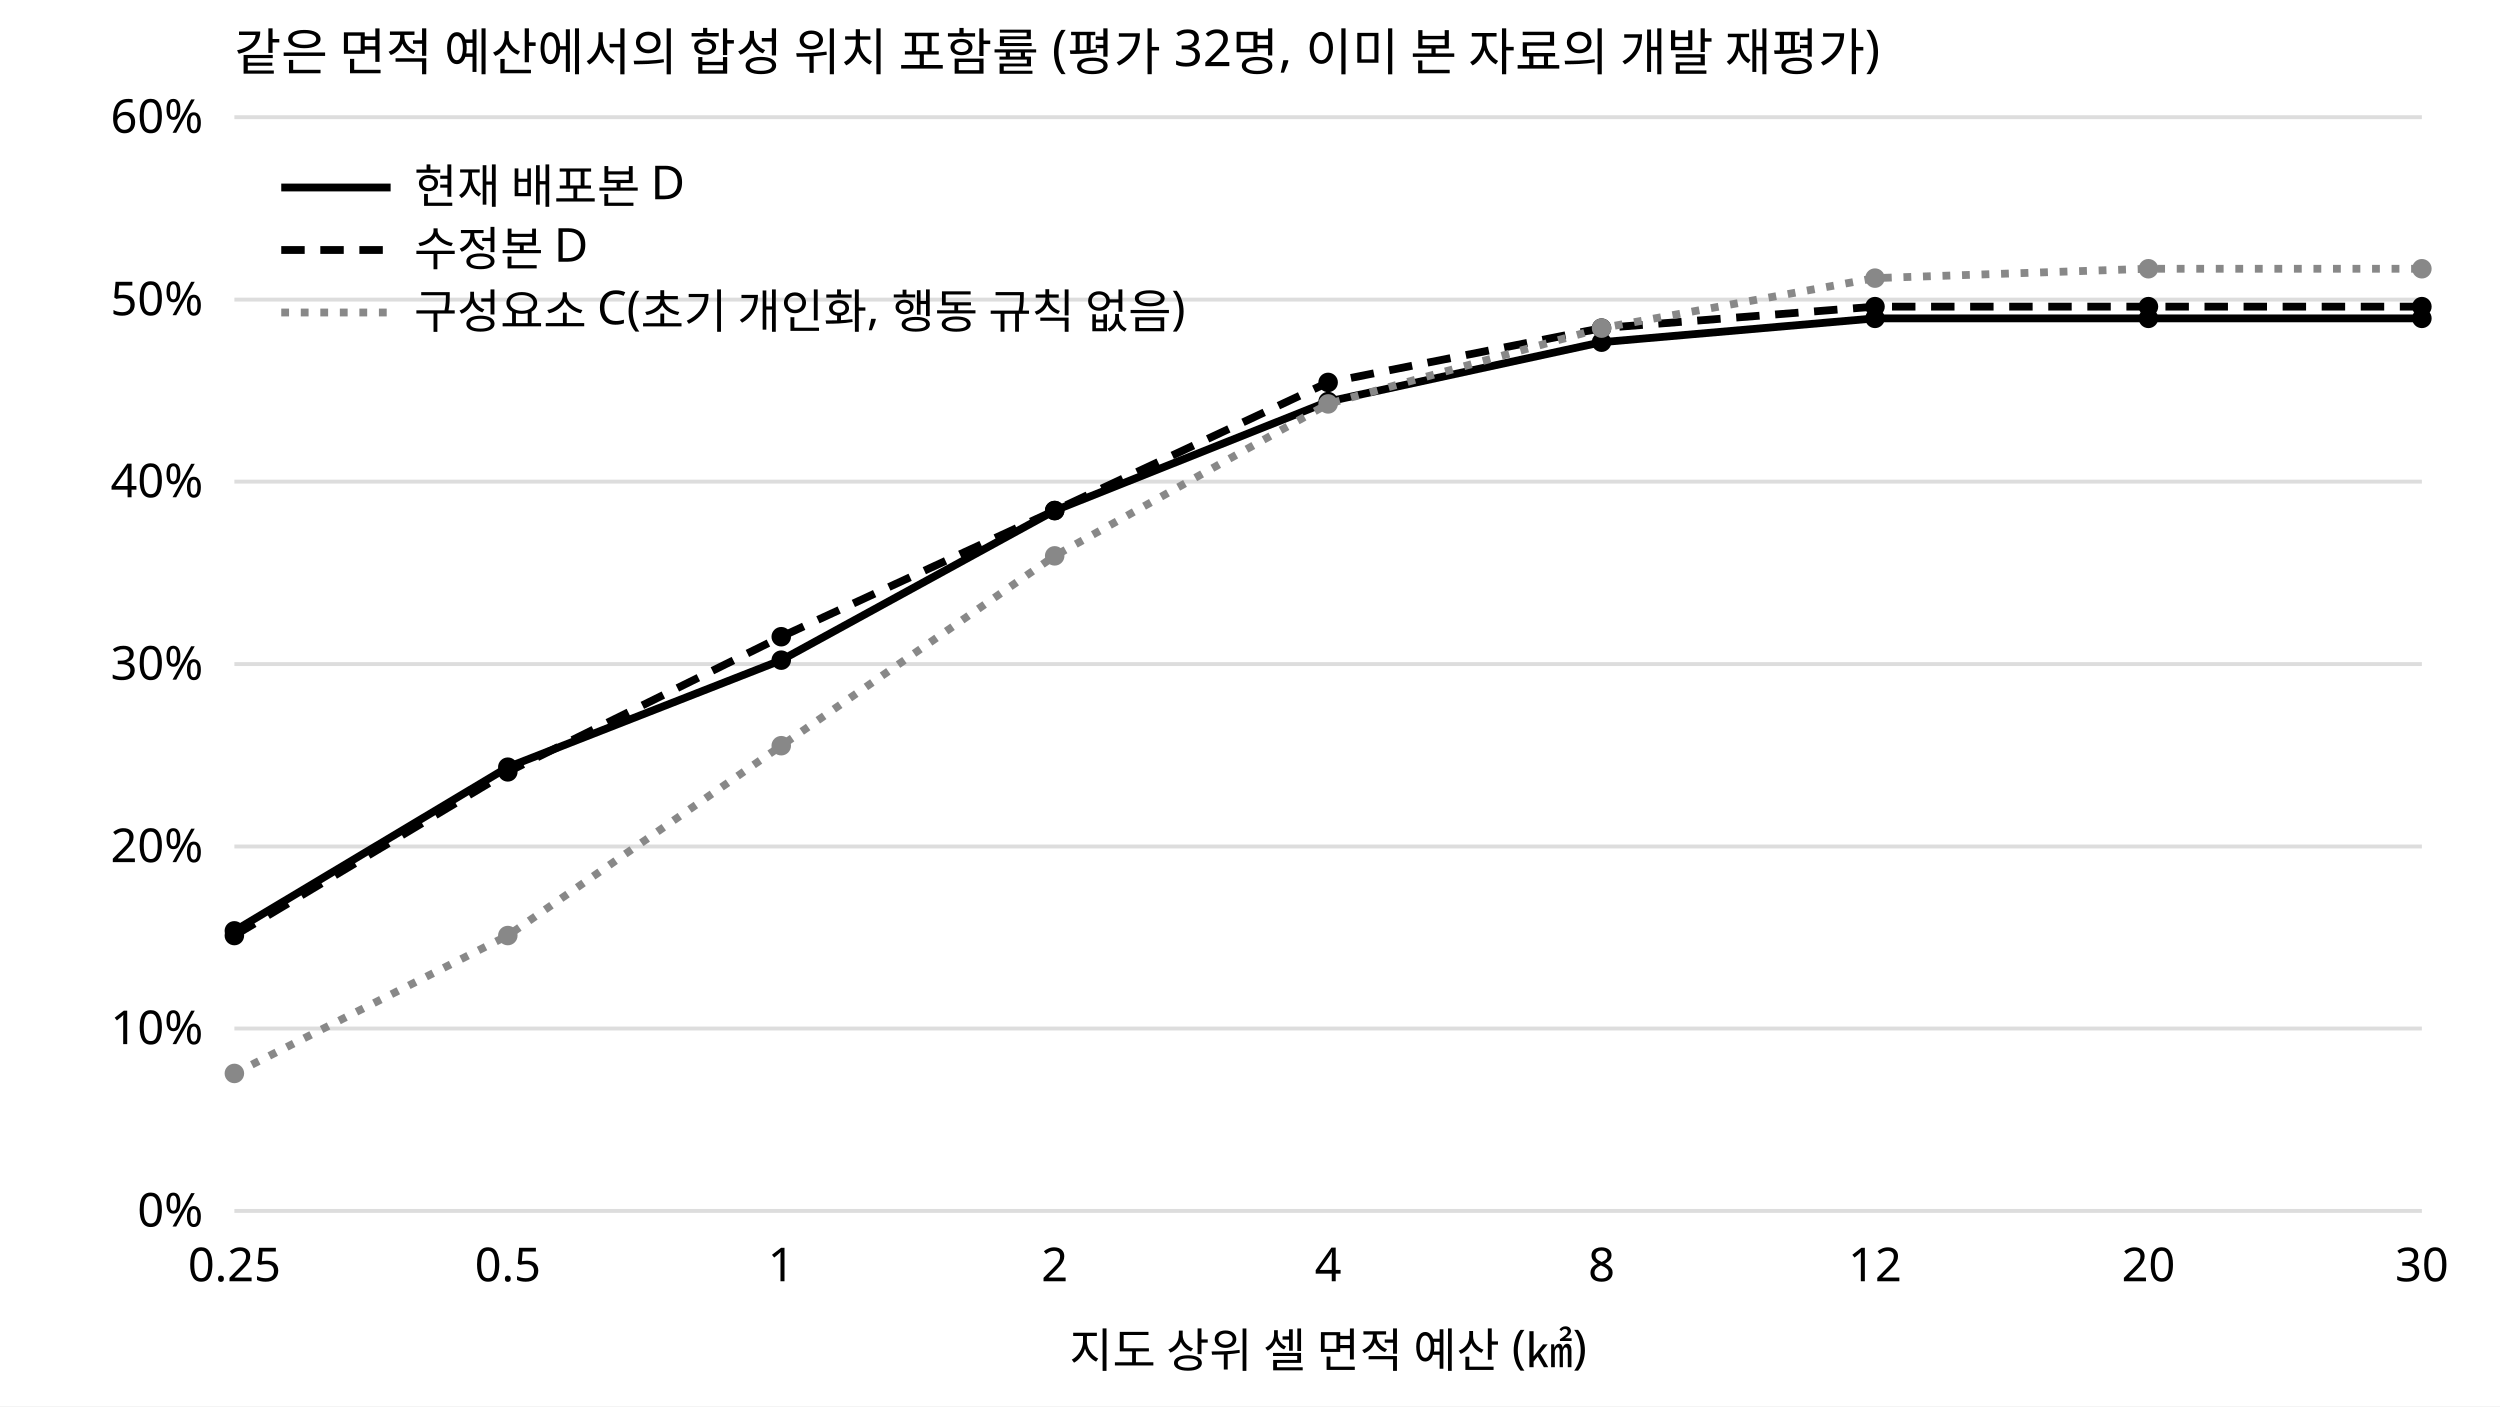
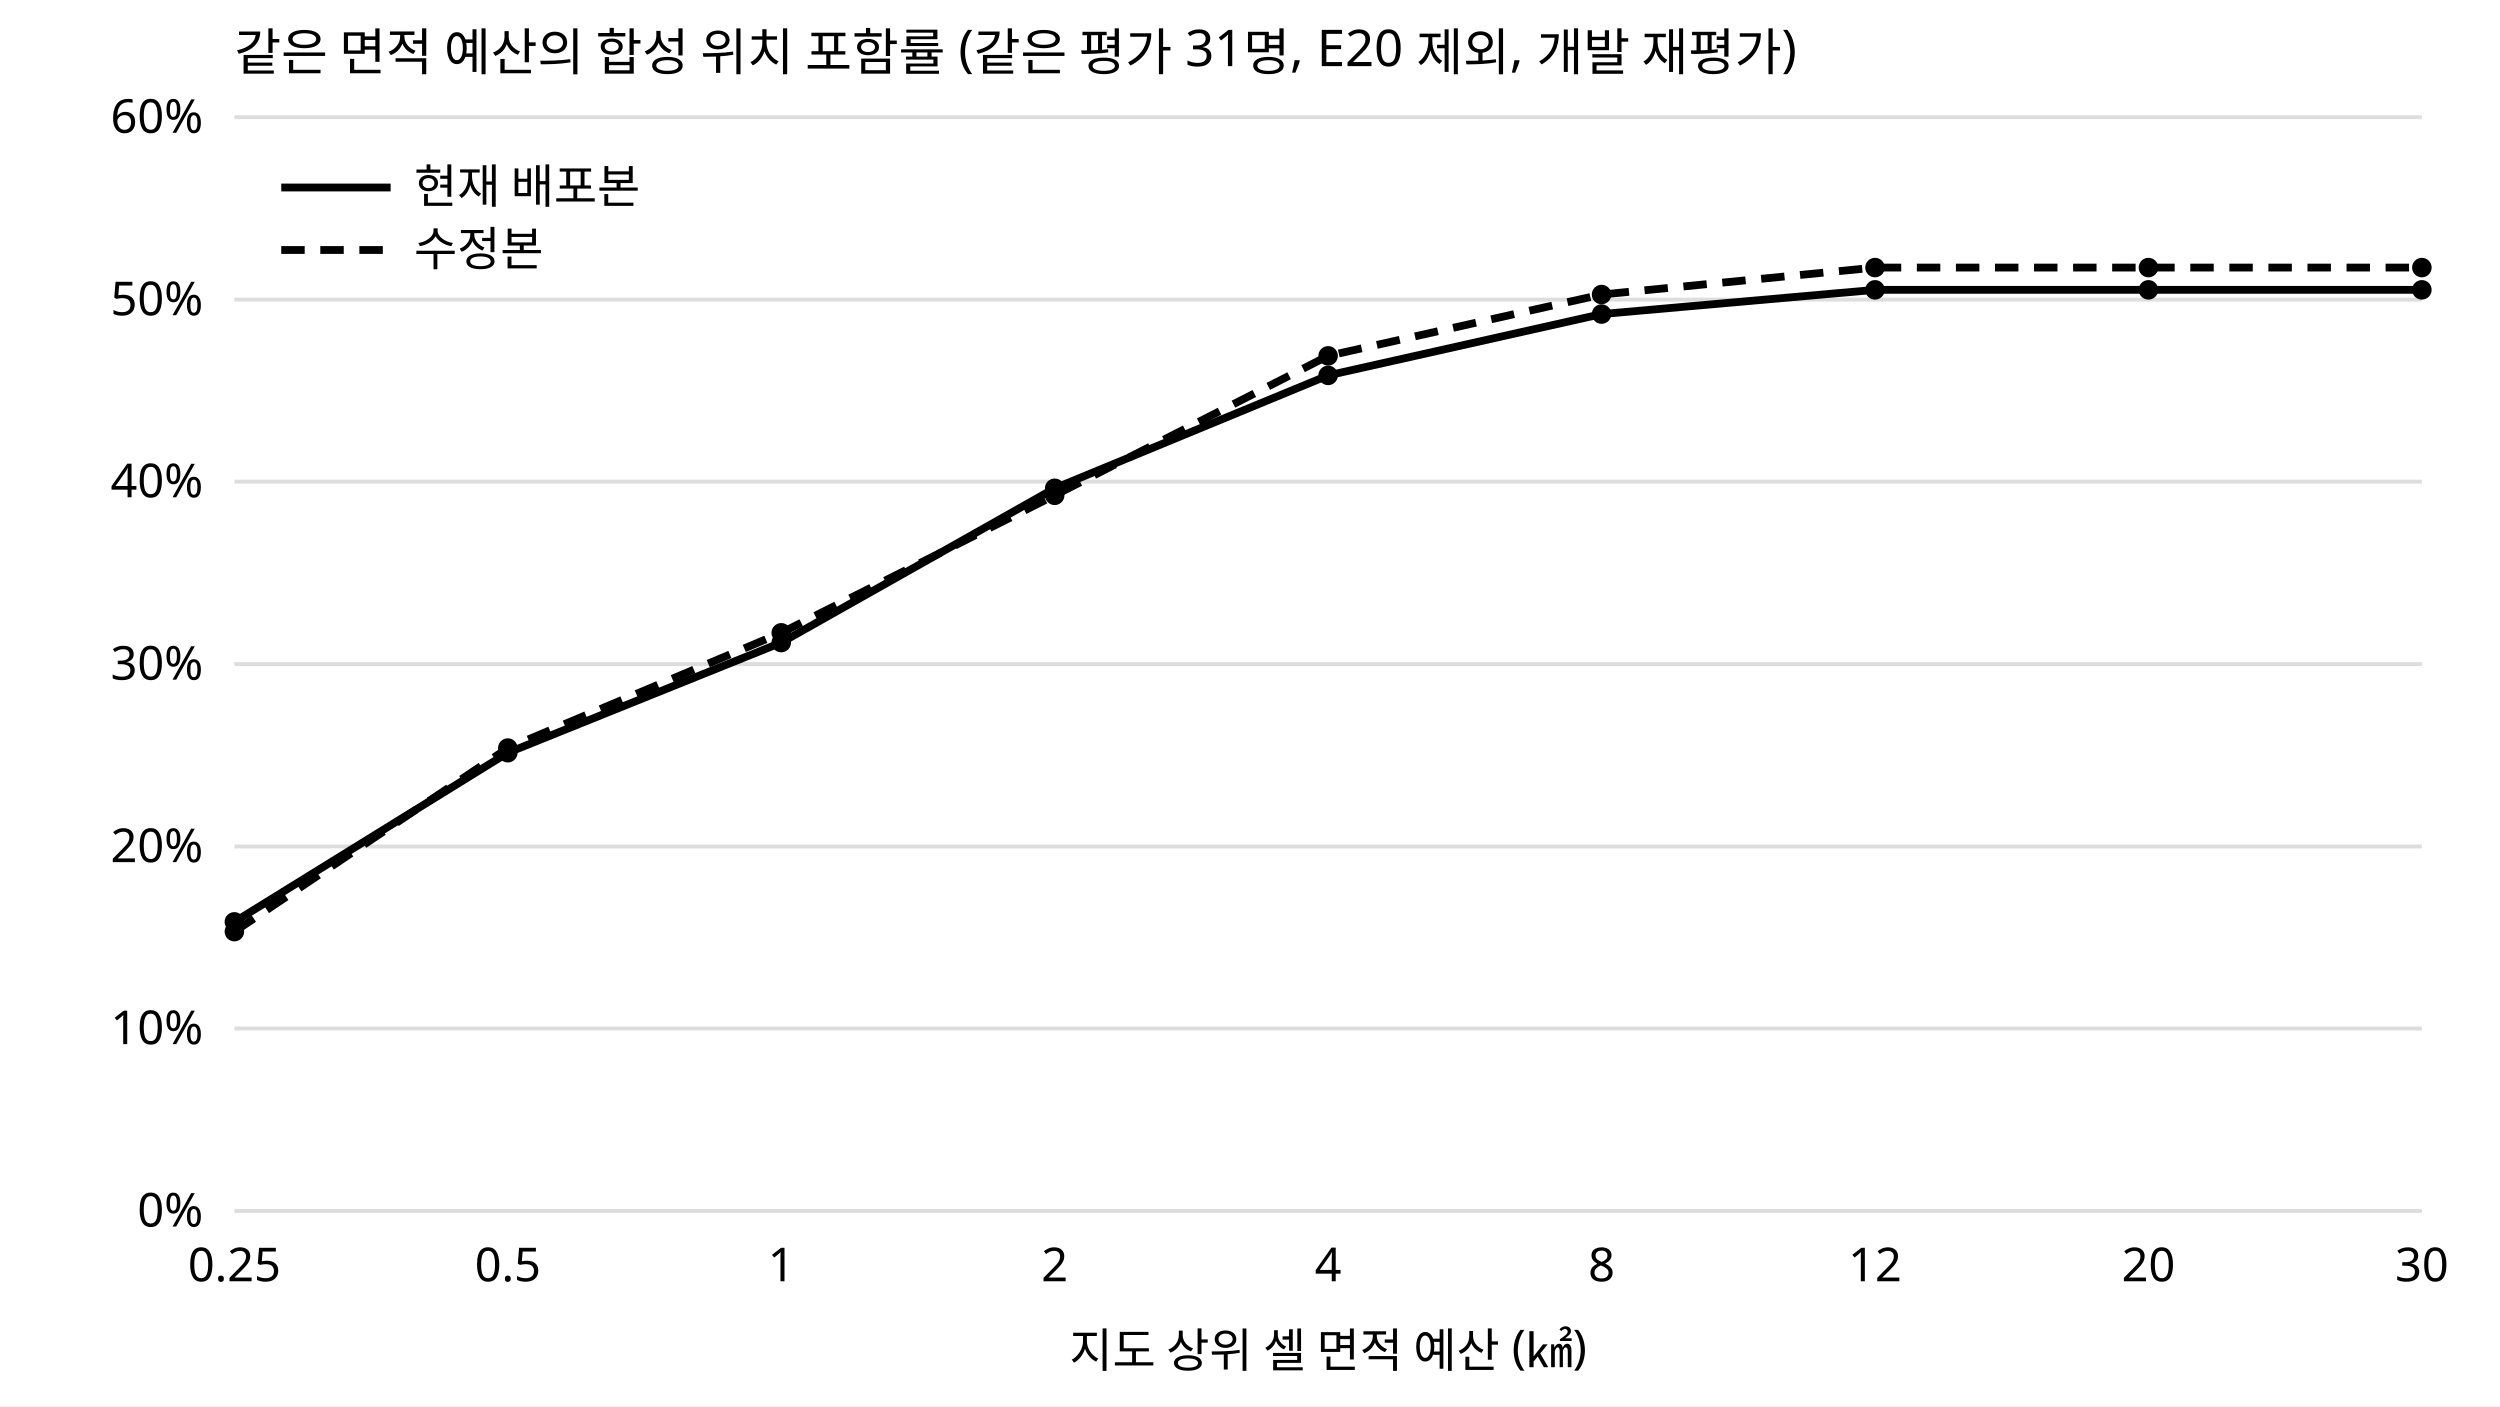
<svg xmlns="http://www.w3.org/2000/svg" viewBox="0 0 640 360" font-family="Apple SD Gothic Neo, sans-serif" font-size="12">
  <rect width="640" height="360" fill="#fff" />
-   <text x="60" y="18" font-size="13">같은 면적 예산에서의 합성 위치 포함률 (평가 32명, 이미 본 자료의 개발 재평가)</text>
+   <text x="60" y="18" font-size="13">같은 면적 예산의 합성 위치 포함률 (같은 평가 31명, E20 제외, 개발 재평가)</text>
  <line x1="60" x2="620" y1="310.0" y2="310.0" stroke="#ddd" />
  <text x="52" y="314.0" text-anchor="end">0%</text>
  <line x1="60" x2="620" y1="263.3" y2="263.3" stroke="#ddd" />
  <text x="52" y="267.3" text-anchor="end">10%</text>
  <line x1="60" x2="620" y1="216.7" y2="216.7" stroke="#ddd" />
  <text x="52" y="220.7" text-anchor="end">20%</text>
  <line x1="60" x2="620" y1="170.0" y2="170.0" stroke="#ddd" />
  <text x="52" y="174.0" text-anchor="end">30%</text>
  <line x1="60" x2="620" y1="123.3" y2="123.3" stroke="#ddd" />
  <text x="52" y="127.3" text-anchor="end">40%</text>
  <line x1="60" x2="620" y1="76.7" y2="76.7" stroke="#ddd" />
  <text x="52" y="80.7" text-anchor="end">50%</text>
  <line x1="60" x2="620" y1="30.0" y2="30.0" stroke="#ddd" />
  <text x="52" y="34.0" text-anchor="end">60%</text>
  <text x="60.0" y="328" text-anchor="middle">0.25</text>
  <text x="130.0" y="328" text-anchor="middle">0.5</text>
  <text x="200.0" y="328" text-anchor="middle">1</text>
  <text x="270.0" y="328" text-anchor="middle">2</text>
  <text x="340.0" y="328" text-anchor="middle">4</text>
  <text x="410.0" y="328" text-anchor="middle">8</text>
  <text x="480.0" y="328" text-anchor="middle">12</text>
  <text x="550.0" y="328" text-anchor="middle">20</text>
  <text x="620.0" y="328" text-anchor="middle">30</text>
  <text x="340.0" y="350" text-anchor="middle">지도 상위 셀 면적 예산 (㎢)</text>
-   <polyline points="60.0,238.3 130.0,196.4 200.0,169.0 270.0,130.7 340.0,102.8 410.0,87.6 480.0,81.5 550.0,81.5 620.0,81.5" fill="none" stroke="#000" stroke-width="2" stroke-dasharray="" />
-   <circle cx="60.0" cy="238.3" r="2.5" fill="#000" />
-   <circle cx="130.0" cy="196.4" r="2.5" fill="#000" />
-   <circle cx="200.0" cy="169.0" r="2.5" fill="#000" />
-   <circle cx="270.0" cy="130.7" r="2.5" fill="#000" />
-   <circle cx="340.0" cy="102.8" r="2.5" fill="#000" />
-   <circle cx="410.0" cy="87.6" r="2.5" fill="#000" />
-   <circle cx="480.0" cy="81.5" r="2.5" fill="#000" />
-   <circle cx="550.0" cy="81.5" r="2.5" fill="#000" />
-   <circle cx="620.0" cy="81.5" r="2.5" fill="#000" />
+   <polyline points="60.0,236.0 130.0,192.7 200.0,164.5 270.0,125.0 340.0,96.1 410.0,80.4 480.0,74.2 550.0,74.2 620.0,74.2" fill="none" stroke="#000" stroke-width="2" stroke-dasharray="" />
+   <circle cx="60.0" cy="236.0" r="2.5" fill="#000" />
+   <circle cx="130.0" cy="192.7" r="2.5" fill="#000" />
+   <circle cx="200.0" cy="164.5" r="2.5" fill="#000" />
+   <circle cx="270.0" cy="125.0" r="2.5" fill="#000" />
+   <circle cx="340.0" cy="96.1" r="2.5" fill="#000" />
+   <circle cx="410.0" cy="80.4" r="2.5" fill="#000" />
+   <circle cx="480.0" cy="74.2" r="2.5" fill="#000" />
+   <circle cx="550.0" cy="74.2" r="2.5" fill="#000" />
+   <circle cx="620.0" cy="74.2" r="2.5" fill="#000" />
  <line x1="72" x2="100" y1="48" y2="48" stroke="#000" stroke-width="2" stroke-dasharray="" />
-   <text x="106" y="52">현재 배포본 D</text>
-   <polyline points="60.0,239.5 130.0,197.6 200.0,163.0 270.0,130.7 340.0,97.9 410.0,84.0 480.0,78.5 550.0,78.5 620.0,78.5" fill="none" stroke="#000" stroke-width="2" stroke-dasharray="6,4" />
-   <circle cx="60.0" cy="239.5" r="2.5" fill="#000" />
-   <circle cx="130.0" cy="197.6" r="2.5" fill="#000" />
-   <circle cx="200.0" cy="163.0" r="2.5" fill="#000" />
-   <circle cx="270.0" cy="130.7" r="2.5" fill="#000" />
-   <circle cx="340.0" cy="97.9" r="2.5" fill="#000" />
-   <circle cx="410.0" cy="84.0" r="2.5" fill="#000" />
-   <circle cx="480.0" cy="78.5" r="2.5" fill="#000" />
-   <circle cx="550.0" cy="78.5" r="2.5" fill="#000" />
-   <circle cx="620.0" cy="78.5" r="2.5" fill="#000" />
+   <text x="106" y="52">현재 배포본</text>
+   <polyline points="60.0,238.5 130.0,191.5 200.0,162.0 270.0,126.8 340.0,91.1 410.0,75.4 480.0,68.5 550.0,68.5 620.0,68.5" fill="none" stroke="#000" stroke-width="2" stroke-dasharray="6,4" />
+   <circle cx="60.0" cy="238.5" r="2.5" fill="#000" />
+   <circle cx="130.0" cy="191.5" r="2.5" fill="#000" />
+   <circle cx="200.0" cy="162.0" r="2.5" fill="#000" />
+   <circle cx="270.0" cy="126.8" r="2.5" fill="#000" />
+   <circle cx="340.0" cy="91.1" r="2.5" fill="#000" />
+   <circle cx="410.0" cy="75.4" r="2.5" fill="#000" />
+   <circle cx="480.0" cy="68.5" r="2.5" fill="#000" />
+   <circle cx="550.0" cy="68.5" r="2.5" fill="#000" />
+   <circle cx="620.0" cy="68.5" r="2.5" fill="#000" />
  <line x1="72" x2="100" y1="64" y2="64" stroke="#000" stroke-width="2" stroke-dasharray="6,4" />
-   <text x="106" y="68">수정본 D</text>
-   <polyline points="60.0,274.8 130.0,239.5 200.0,190.9 270.0,142.3 340.0,103.4 410.0,84.0 480.0,71.2 550.0,68.8 620.0,68.8" fill="none" stroke="#888" stroke-width="2" stroke-dasharray="2,3" />
-   <circle cx="60.0" cy="274.8" r="2.5" fill="#888" />
-   <circle cx="130.0" cy="239.5" r="2.5" fill="#888" />
-   <circle cx="200.0" cy="190.9" r="2.5" fill="#888" />
-   <circle cx="270.0" cy="142.3" r="2.5" fill="#888" />
-   <circle cx="340.0" cy="103.4" r="2.5" fill="#888" />
-   <circle cx="410.0" cy="84.0" r="2.5" fill="#888" />
-   <circle cx="480.0" cy="71.2" r="2.5" fill="#888" />
-   <circle cx="550.0" cy="68.8" r="2.5" fill="#888" />
-   <circle cx="620.0" cy="68.8" r="2.5" fill="#888" />
-   <line x1="72" x2="100" y1="80" y2="80" stroke="#888" stroke-width="2" stroke-dasharray="2,3" />
-   <text x="106" y="84">구성요소 C(초기 개인화, 행동 규칙 없음)</text>
+   <text x="106" y="68">수정본</text>
</svg>
